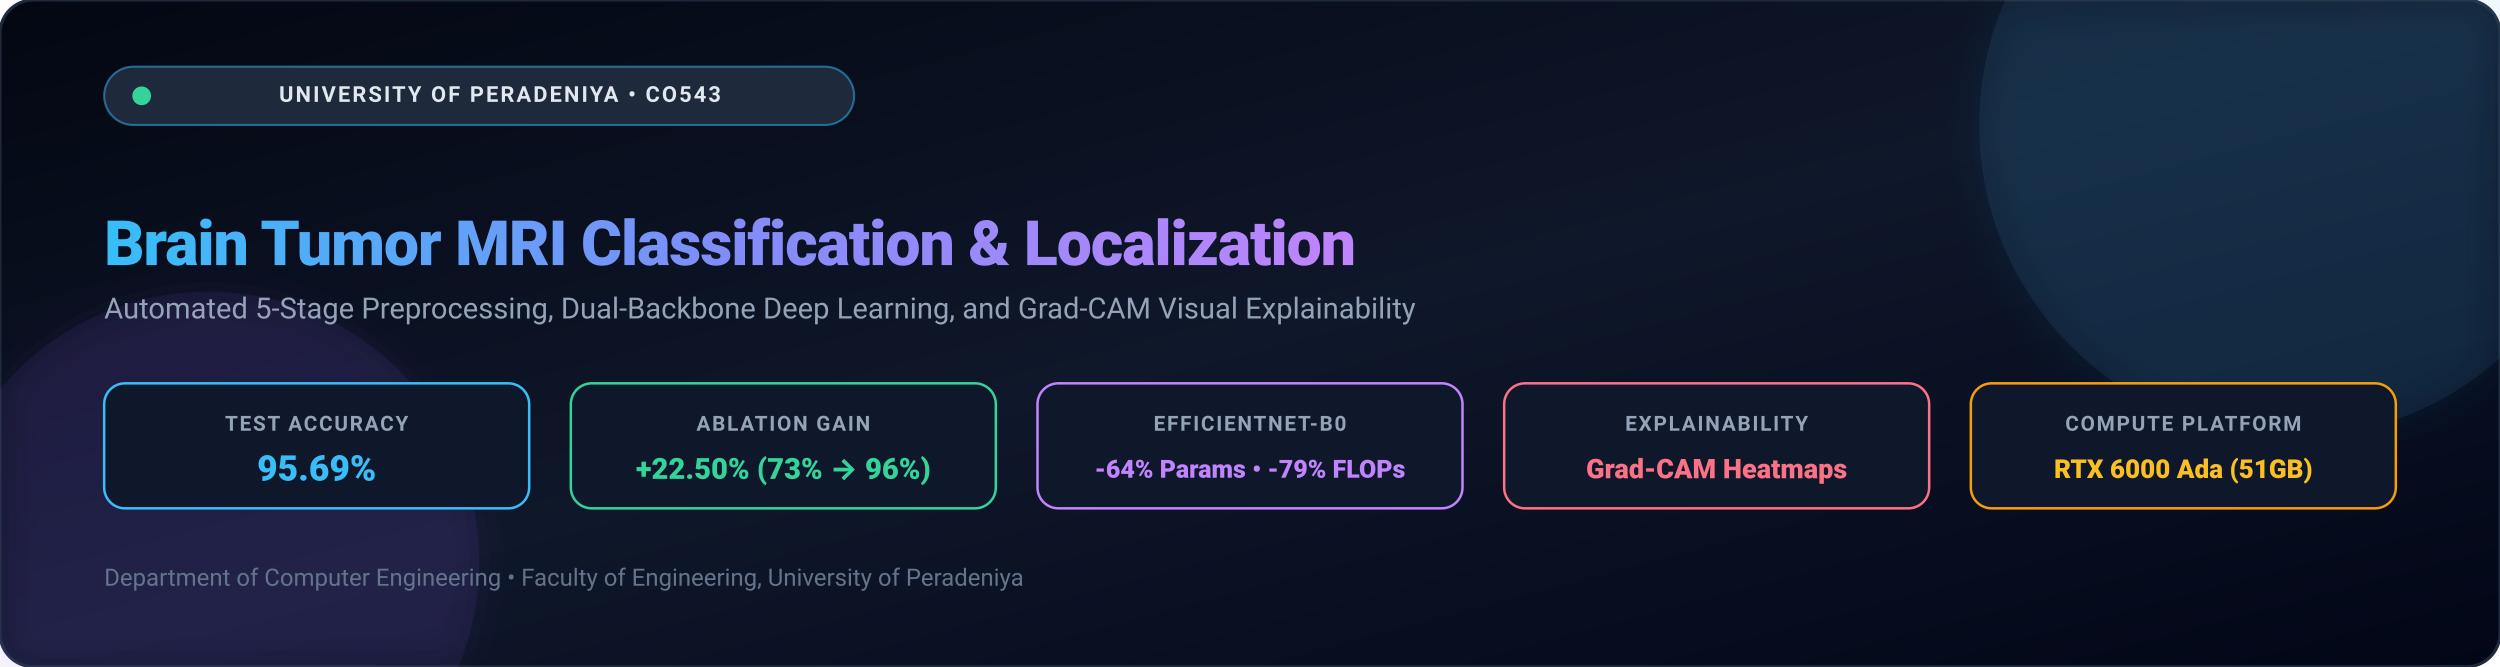
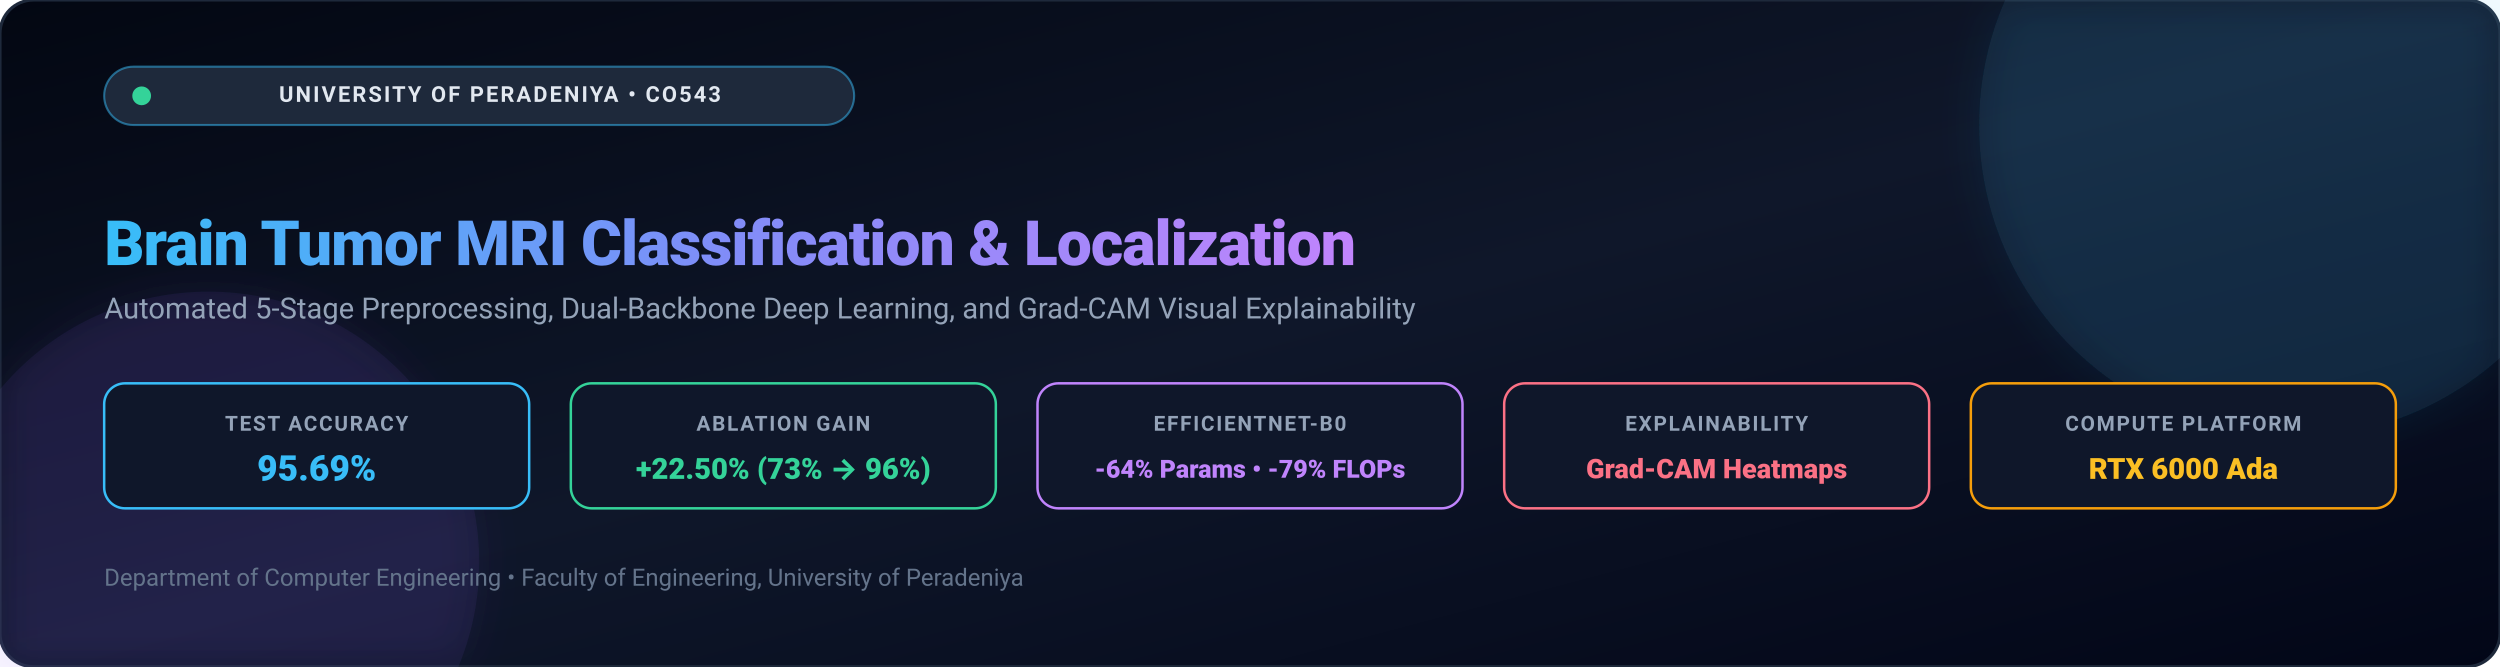
<svg xmlns="http://www.w3.org/2000/svg" viewBox="0 0 1200 320" width="100%" height="100%">
  <defs>
    <linearGradient id="bannerBg" x1="0%" y1="0%" x2="100%" y2="100%">
      <stop offset="0%" stop-color="#030712" />
      <stop offset="50%" stop-color="#0f172a" />
      <stop offset="100%" stop-color="#020617" />
    </linearGradient>
    <linearGradient id="textGrad" x1="0%" y1="0%" x2="100%" y2="0%">
      <stop offset="0%" stop-color="#38bdf8" />
      <stop offset="50%" stop-color="#818cf8" />
      <stop offset="100%" stop-color="#c084fc" />
    </linearGradient>
    <filter id="bannerGlow" x="-20%" y="-20%" width="140%" height="140%">
      <feGaussianBlur stdDeviation="10" result="blur" />
      <feComposite in="SourceGraphic" in2="blur" operator="over" />
    </filter>
  </defs>
  <rect width="1200" height="320" rx="16" fill="url(#bannerBg)" stroke="#1e293b" stroke-width="1.5" />
  <circle cx="1100" cy="60" r="150" fill="#38bdf8" fill-opacity="0.08" filter="url(#bannerGlow)" />
  <circle cx="100" cy="270" r="130" fill="#8b5cf6" fill-opacity="0.08" filter="url(#bannerGlow)" />
  <g transform="translate(50, 32)">
    <rect width="360" height="28" rx="14" fill="#1e293b" stroke="#38bdf8" stroke-width="1" stroke-opacity="0.5" />
    <circle cx="18" cy="14" r="4.5" fill="#34d399" />
    <text x="190" y="14" fill="#e2e8f0" font-family="-apple-system, BlinkMacSystemFont, 'Segoe UI', Roboto, sans-serif" font-size="10.5" font-weight="700" letter-spacing="1" dominant-baseline="middle" text-anchor="middle">UNIVERSITY OF PERADENIYA • CO543</text>
  </g>
  <g transform="translate(50, 95)">
    <text x="0" y="24" fill="url(#textGrad)" font-family="-apple-system, BlinkMacSystemFont, 'Segoe UI', Roboto, sans-serif" font-size="30" font-weight="800" letter-spacing="-0.5" dominant-baseline="middle">Brain Tumor MRI Classification &amp; Localization</text>
    <text x="0" y="54" fill="#94a3b8" font-family="-apple-system, BlinkMacSystemFont, 'Segoe UI', Roboto, sans-serif" font-size="14" font-weight="400" dominant-baseline="middle">Automated 5-Stage Preprocessing, Dual-Backbone Deep Learning, and Grad-CAM Visual Explainability</text>
  </g>
  <g transform="translate(50, 184)">
    <g transform="translate(0, 0)">
      <rect width="204" height="60" rx="10" fill="#0f172a" stroke="#38bdf8" stroke-width="1.2" />
      <text x="102" y="20" fill="#94a3b8" font-family="-apple-system, BlinkMacSystemFont, 'Segoe UI', Roboto, sans-serif" font-size="10" font-weight="700" letter-spacing="0.8" dominant-baseline="middle" text-anchor="middle">TEST ACCURACY</text>
      <text x="102" y="42" fill="#38bdf8" font-family="-apple-system, BlinkMacSystemFont, 'Segoe UI', Roboto, sans-serif" font-size="17" font-weight="800" dominant-baseline="middle" text-anchor="middle">95.69%</text>
    </g>
    <g transform="translate(224, 0)">
      <rect width="204" height="60" rx="10" fill="#0f172a" stroke="#34d399" stroke-width="1.2" />
      <text x="102" y="20" fill="#94a3b8" font-family="-apple-system, BlinkMacSystemFont, 'Segoe UI', Roboto, sans-serif" font-size="10" font-weight="700" letter-spacing="0.8" dominant-baseline="middle" text-anchor="middle">ABLATION GAIN</text>
      <text x="102" y="42" fill="#34d399" font-family="-apple-system, BlinkMacSystemFont, 'Segoe UI', Roboto, sans-serif" font-size="14" font-weight="800" dominant-baseline="middle" text-anchor="middle">+22.50% (73% → 96%)</text>
    </g>
    <g transform="translate(448, 0)">
      <rect width="204" height="60" rx="10" fill="#0f172a" stroke="#c084fc" stroke-width="1.2" />
      <text x="102" y="20" fill="#94a3b8" font-family="-apple-system, BlinkMacSystemFont, 'Segoe UI', Roboto, sans-serif" font-size="10" font-weight="700" letter-spacing="0.8" dominant-baseline="middle" text-anchor="middle">EFFICIENTNET-B0</text>
      <text x="102" y="42" fill="#c084fc" font-family="-apple-system, BlinkMacSystemFont, 'Segoe UI', Roboto, sans-serif" font-size="12" font-weight="800" dominant-baseline="middle" text-anchor="middle">-64% Params • -79% FLOPs</text>
    </g>
    <g transform="translate(672, 0)">
      <rect width="204" height="60" rx="10" fill="#0f172a" stroke="#fb7185" stroke-width="1.2" />
      <text x="102" y="20" fill="#94a3b8" font-family="-apple-system, BlinkMacSystemFont, 'Segoe UI', Roboto, sans-serif" font-size="10" font-weight="700" letter-spacing="0.8" dominant-baseline="middle" text-anchor="middle">EXPLAINABILITY</text>
      <text x="102" y="42" fill="#fb7185" font-family="-apple-system, BlinkMacSystemFont, 'Segoe UI', Roboto, sans-serif" font-size="13" font-weight="800" dominant-baseline="middle" text-anchor="middle">Grad-CAM Heatmaps</text>
    </g>
    <g transform="translate(896, 0)">
      <rect width="204" height="60" rx="10" fill="#0f172a" stroke="#f59e0b" stroke-width="1.2" />
      <text x="102" y="20" fill="#94a3b8" font-family="-apple-system, BlinkMacSystemFont, 'Segoe UI', Roboto, sans-serif" font-size="10" font-weight="700" letter-spacing="0.8" dominant-baseline="middle" text-anchor="middle">COMPUTE PLATFORM</text>
-       <text x="102" y="42" fill="#fbbf24" font-family="-apple-system, BlinkMacSystemFont, 'Segoe UI', Roboto, sans-serif" font-size="12.5" font-weight="800" dominant-baseline="middle" text-anchor="middle">RTX 6000 Ada (51GB)</text>
+       <text x="102" y="42" fill="#fbbf24" font-family="-apple-system, BlinkMacSystemFont, 'Segoe UI', Roboto, sans-serif" font-size="14" font-weight="800" dominant-baseline="middle" text-anchor="middle">RTX 6000 Ada</text>
    </g>
  </g>
  <g transform="translate(50, 278)">
    <text x="0" y="0" fill="#64748b" font-family="-apple-system, BlinkMacSystemFont, 'Segoe UI', Roboto, sans-serif" font-size="11.5" dominant-baseline="middle">Department of Computer Engineering • Faculty of Engineering, University of Peradeniya</text>
  </g>
</svg>
